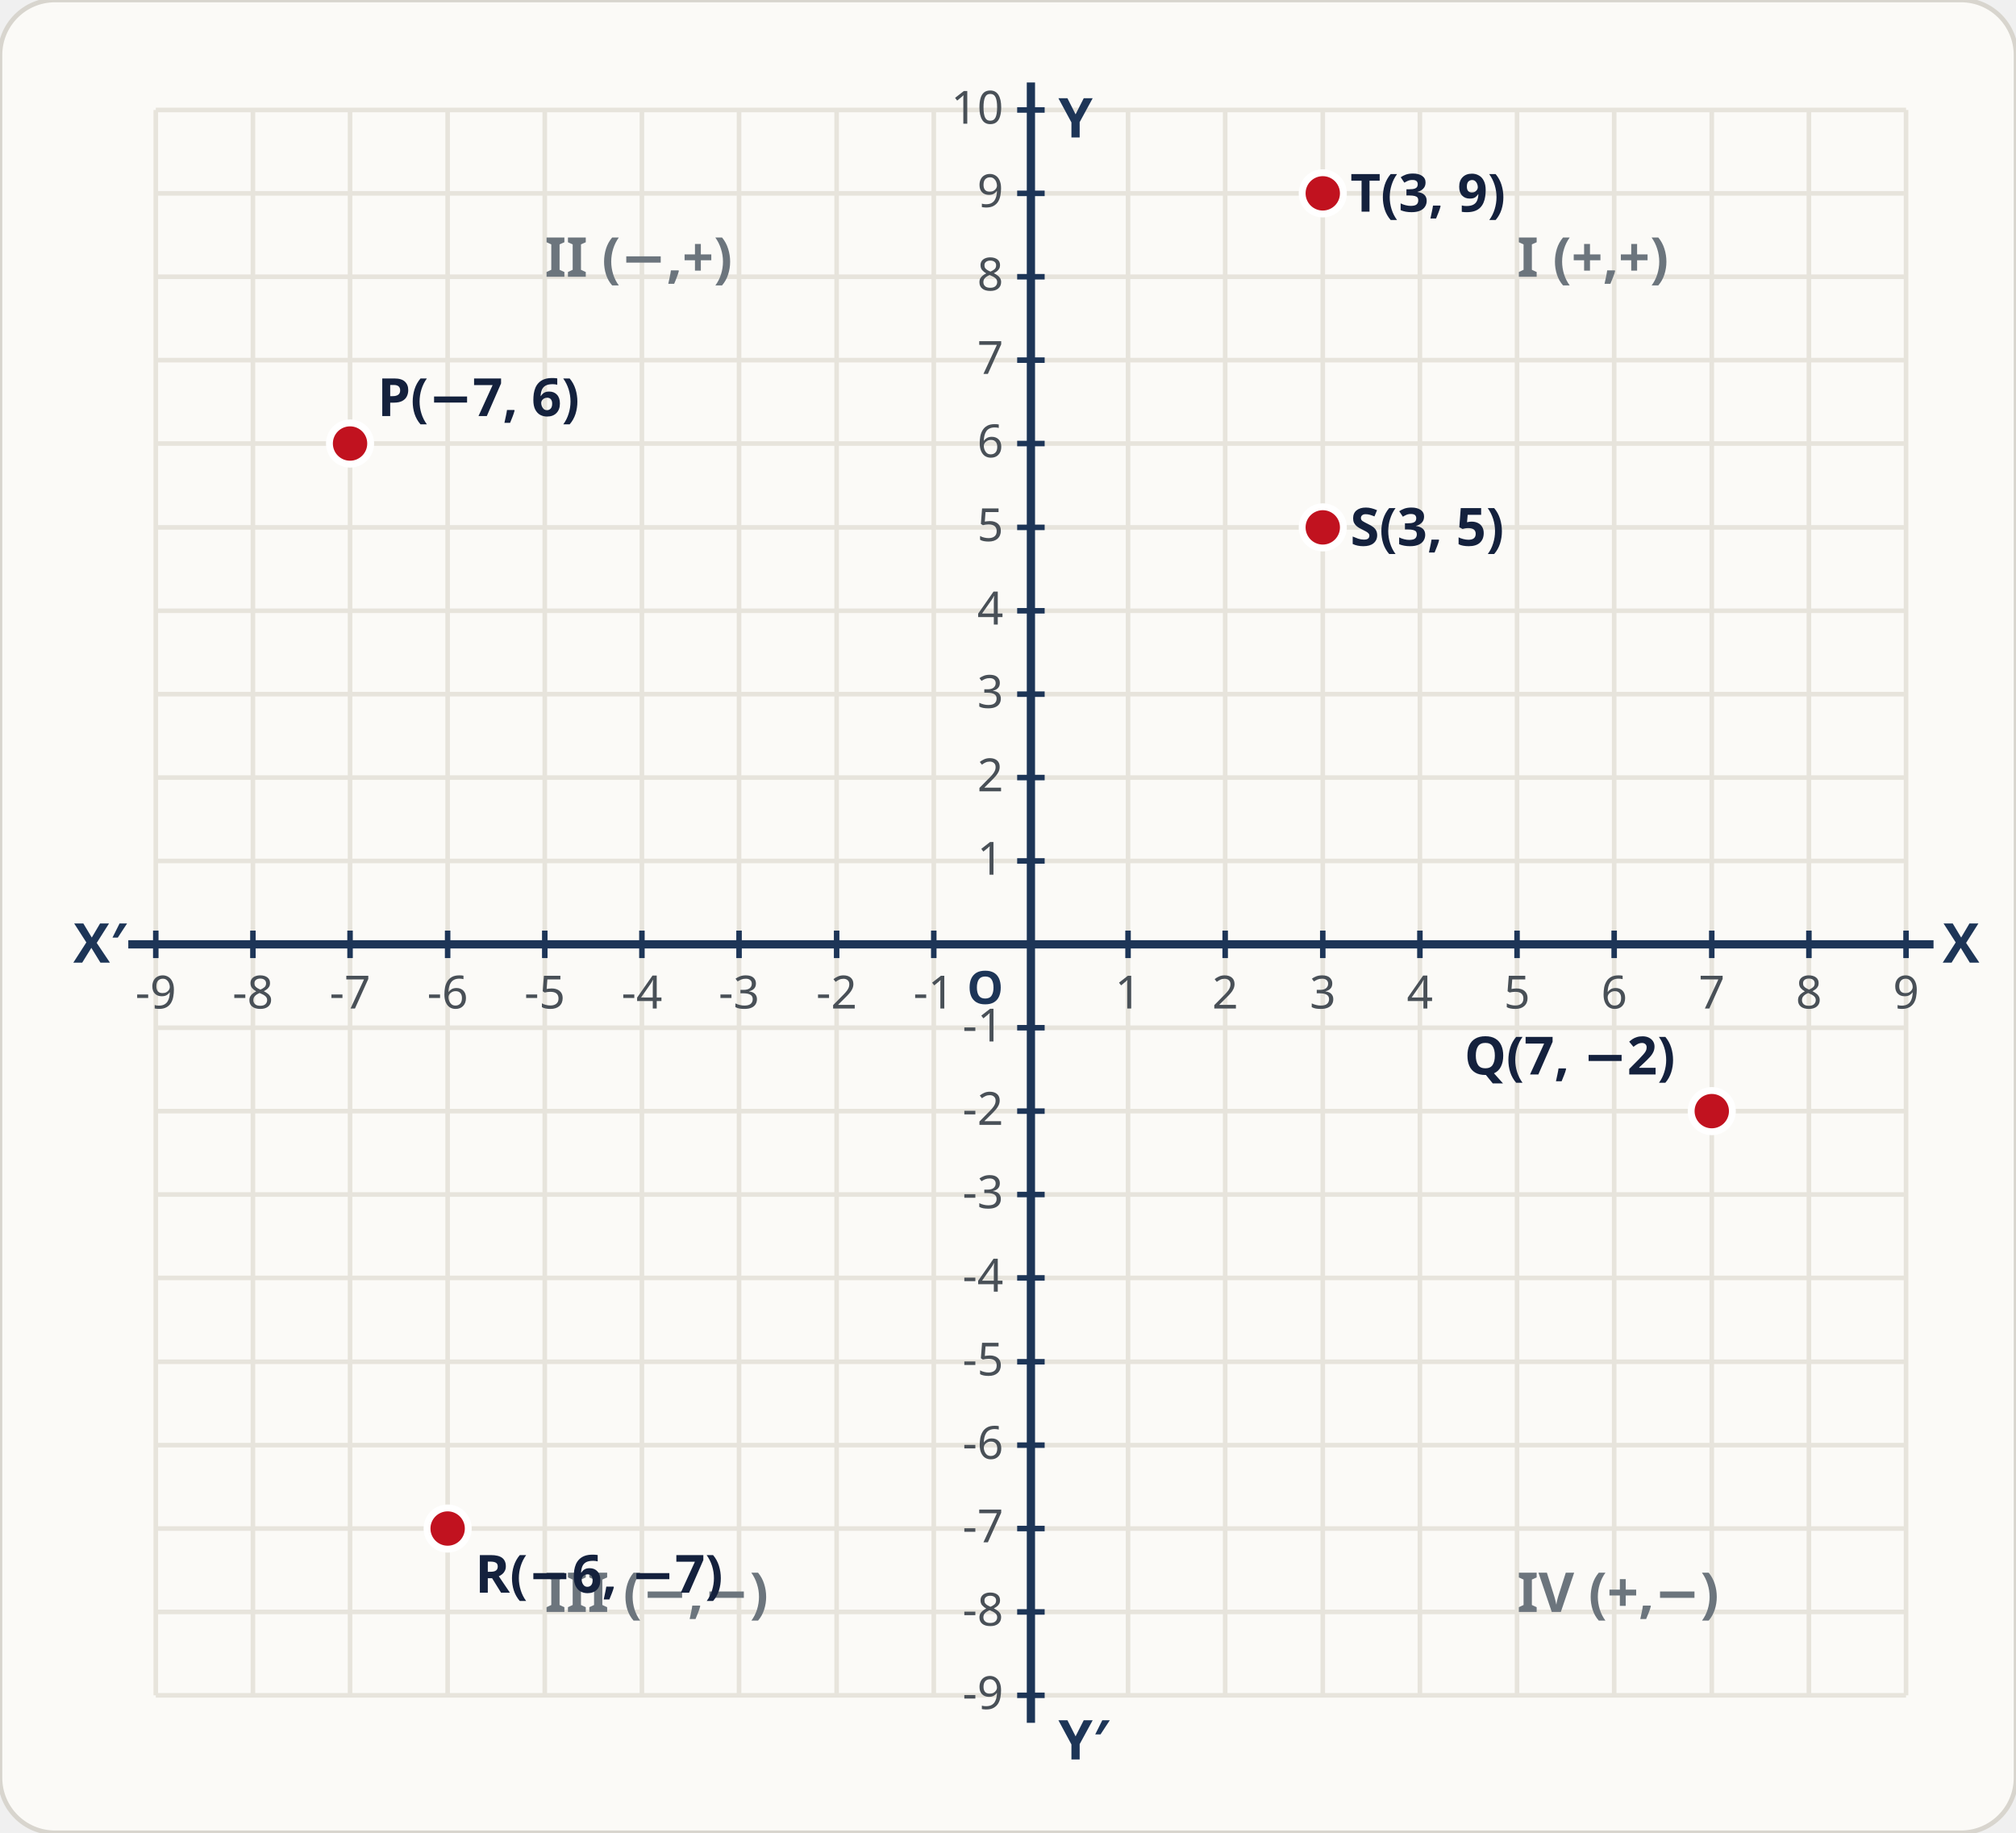
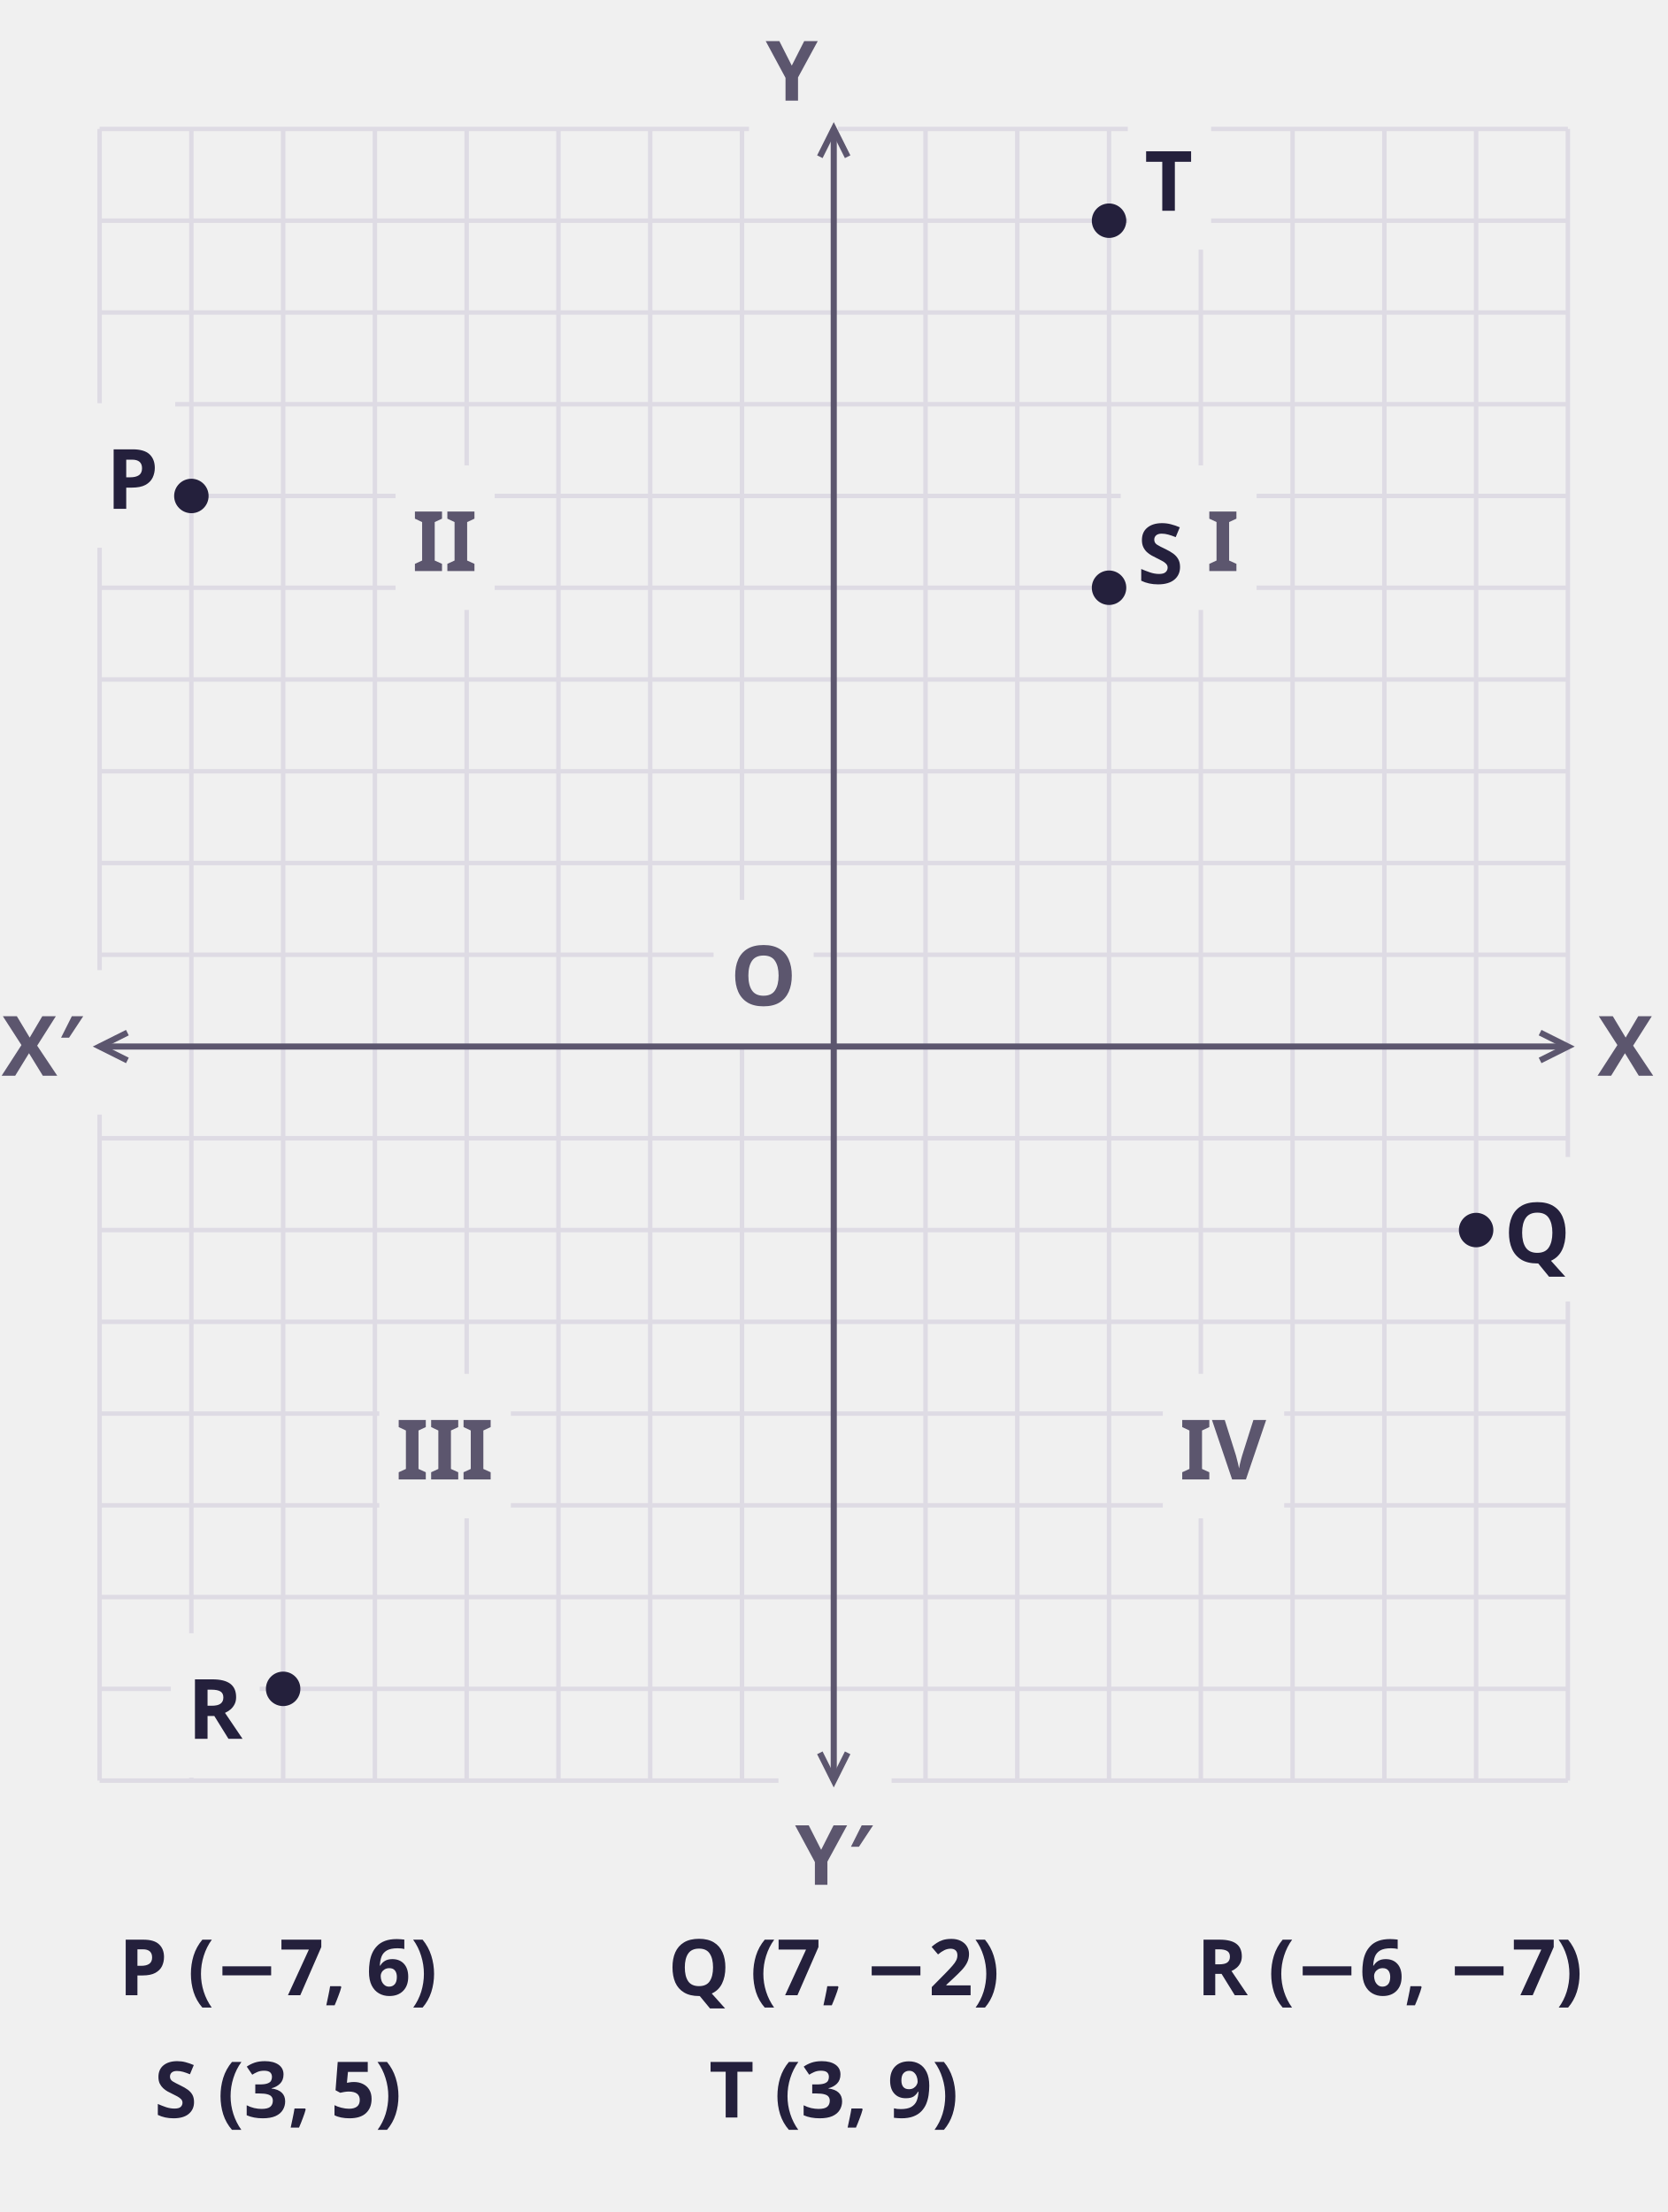
- <svg xmlns="http://www.w3.org/2000/svg" viewBox="0 0 440 400" width="440" height="400" role="img" aria-label="Coordinate plane showing P(-7,6), Q(7,-2), R(-6,-7), S(3,5) and T(3,9)">
-   <rect width="440" height="400" rx="12" fill="#fbfaf7" stroke="#d8d5ce" />
-   <line x1="34.0" y1="24" x2="34.0" y2="370" stroke="#e7e4dc" stroke-width="1" />
-   <line x1="55.2" y1="24" x2="55.2" y2="370" stroke="#e7e4dc" stroke-width="1" />
-   <line x1="76.4" y1="24" x2="76.4" y2="370" stroke="#e7e4dc" stroke-width="1" />
-   <line x1="97.7" y1="24" x2="97.7" y2="370" stroke="#e7e4dc" stroke-width="1" />
-   <line x1="118.9" y1="24" x2="118.9" y2="370" stroke="#e7e4dc" stroke-width="1" />
-   <line x1="140.1" y1="24" x2="140.1" y2="370" stroke="#e7e4dc" stroke-width="1" />
-   <line x1="161.3" y1="24" x2="161.3" y2="370" stroke="#e7e4dc" stroke-width="1" />
-   <line x1="182.6" y1="24" x2="182.6" y2="370" stroke="#e7e4dc" stroke-width="1" />
-   <line x1="203.8" y1="24" x2="203.8" y2="370" stroke="#e7e4dc" stroke-width="1" />
-   <line x1="225.0" y1="24" x2="225.0" y2="370" stroke="#e7e4dc" stroke-width="1" />
-   <line x1="246.2" y1="24" x2="246.2" y2="370" stroke="#e7e4dc" stroke-width="1" />
-   <line x1="267.4" y1="24" x2="267.4" y2="370" stroke="#e7e4dc" stroke-width="1" />
-   <line x1="288.7" y1="24" x2="288.7" y2="370" stroke="#e7e4dc" stroke-width="1" />
-   <line x1="309.9" y1="24" x2="309.9" y2="370" stroke="#e7e4dc" stroke-width="1" />
-   <line x1="331.1" y1="24" x2="331.1" y2="370" stroke="#e7e4dc" stroke-width="1" />
-   <line x1="352.3" y1="24" x2="352.3" y2="370" stroke="#e7e4dc" stroke-width="1" />
-   <line x1="373.6" y1="24" x2="373.6" y2="370" stroke="#e7e4dc" stroke-width="1" />
-   <line x1="394.8" y1="24" x2="394.8" y2="370" stroke="#e7e4dc" stroke-width="1" />
-   <line x1="416.0" y1="24" x2="416.0" y2="370" stroke="#e7e4dc" stroke-width="1" />
-   <line x1="34" y1="370.0" x2="416" y2="370.0" stroke="#e7e4dc" stroke-width="1" />
-   <line x1="34" y1="351.8" x2="416" y2="351.8" stroke="#e7e4dc" stroke-width="1" />
-   <line x1="34" y1="333.6" x2="416" y2="333.6" stroke="#e7e4dc" stroke-width="1" />
-   <line x1="34" y1="315.4" x2="416" y2="315.4" stroke="#e7e4dc" stroke-width="1" />
-   <line x1="34" y1="297.2" x2="416" y2="297.2" stroke="#e7e4dc" stroke-width="1" />
-   <line x1="34" y1="278.9" x2="416" y2="278.9" stroke="#e7e4dc" stroke-width="1" />
-   <line x1="34" y1="260.7" x2="416" y2="260.7" stroke="#e7e4dc" stroke-width="1" />
-   <line x1="34" y1="242.5" x2="416" y2="242.5" stroke="#e7e4dc" stroke-width="1" />
-   <line x1="34" y1="224.3" x2="416" y2="224.3" stroke="#e7e4dc" stroke-width="1" />
-   <line x1="34" y1="206.1" x2="416" y2="206.1" stroke="#e7e4dc" stroke-width="1" />
-   <line x1="34" y1="187.9" x2="416" y2="187.9" stroke="#e7e4dc" stroke-width="1" />
-   <line x1="34" y1="169.7" x2="416" y2="169.7" stroke="#e7e4dc" stroke-width="1" />
-   <line x1="34" y1="151.5" x2="416" y2="151.5" stroke="#e7e4dc" stroke-width="1" />
-   <line x1="34" y1="133.3" x2="416" y2="133.3" stroke="#e7e4dc" stroke-width="1" />
-   <line x1="34" y1="115.1" x2="416" y2="115.1" stroke="#e7e4dc" stroke-width="1" />
-   <line x1="34" y1="96.8" x2="416" y2="96.8" stroke="#e7e4dc" stroke-width="1" />
-   <line x1="34" y1="78.6" x2="416" y2="78.6" stroke="#e7e4dc" stroke-width="1" />
-   <line x1="34" y1="60.4" x2="416" y2="60.4" stroke="#e7e4dc" stroke-width="1" />
-   <line x1="34" y1="42.2" x2="416" y2="42.2" stroke="#e7e4dc" stroke-width="1" />
-   <line x1="34" y1="24.0" x2="416" y2="24.0" stroke="#e7e4dc" stroke-width="1" />
-   <line x1="225.0" y1="18" x2="225.0" y2="376" stroke="#1d3557" stroke-width="1.8" />
-   <text x="231.0" y="30" font-family="system-ui,sans-serif" font-size="12" font-weight="700" fill="#1d3557">Y</text>
-   <text x="231.0" y="384" font-family="system-ui,sans-serif" font-size="12" font-weight="700" fill="#1d3557">Y′</text>
-   <line x1="28" y1="206.1" x2="422" y2="206.1" stroke="#1d3557" stroke-width="1.8" />
-   <text x="424" y="210.1" font-family="system-ui,sans-serif" font-size="12" font-weight="700" fill="#1d3557">X</text>
-   <text x="16" y="210.1" font-family="system-ui,sans-serif" font-size="12" font-weight="700" fill="#1d3557">X′</text>
-   <line x1="34.0" y1="203.1" x2="34.0" y2="209.1" stroke="#1d3557" stroke-width="1.2" />
-   <text x="34.0" y="220.1" text-anchor="middle" font-family="system-ui,sans-serif" font-size="10" fill="#495057">-9</text>
-   <line x1="55.2" y1="203.1" x2="55.2" y2="209.1" stroke="#1d3557" stroke-width="1.2" />
-   <text x="55.2" y="220.1" text-anchor="middle" font-family="system-ui,sans-serif" font-size="10" fill="#495057">-8</text>
-   <line x1="76.4" y1="203.1" x2="76.4" y2="209.1" stroke="#1d3557" stroke-width="1.2" />
-   <text x="76.4" y="220.1" text-anchor="middle" font-family="system-ui,sans-serif" font-size="10" fill="#495057">-7</text>
-   <line x1="97.7" y1="203.1" x2="97.7" y2="209.1" stroke="#1d3557" stroke-width="1.2" />
-   <text x="97.7" y="220.1" text-anchor="middle" font-family="system-ui,sans-serif" font-size="10" fill="#495057">-6</text>
-   <line x1="118.9" y1="203.1" x2="118.9" y2="209.1" stroke="#1d3557" stroke-width="1.2" />
-   <text x="118.9" y="220.1" text-anchor="middle" font-family="system-ui,sans-serif" font-size="10" fill="#495057">-5</text>
-   <line x1="140.1" y1="203.1" x2="140.1" y2="209.1" stroke="#1d3557" stroke-width="1.2" />
-   <text x="140.1" y="220.1" text-anchor="middle" font-family="system-ui,sans-serif" font-size="10" fill="#495057">-4</text>
-   <line x1="161.3" y1="203.1" x2="161.3" y2="209.1" stroke="#1d3557" stroke-width="1.2" />
-   <text x="161.3" y="220.1" text-anchor="middle" font-family="system-ui,sans-serif" font-size="10" fill="#495057">-3</text>
-   <line x1="182.6" y1="203.1" x2="182.6" y2="209.1" stroke="#1d3557" stroke-width="1.2" />
-   <text x="182.6" y="220.1" text-anchor="middle" font-family="system-ui,sans-serif" font-size="10" fill="#495057">-2</text>
-   <line x1="203.8" y1="203.1" x2="203.8" y2="209.1" stroke="#1d3557" stroke-width="1.2" />
-   <text x="203.8" y="220.1" text-anchor="middle" font-family="system-ui,sans-serif" font-size="10" fill="#495057">-1</text>
-   <line x1="246.2" y1="203.1" x2="246.2" y2="209.1" stroke="#1d3557" stroke-width="1.2" />
-   <text x="246.2" y="220.1" text-anchor="middle" font-family="system-ui,sans-serif" font-size="10" fill="#495057">1</text>
-   <line x1="267.4" y1="203.1" x2="267.4" y2="209.1" stroke="#1d3557" stroke-width="1.2" />
-   <text x="267.4" y="220.1" text-anchor="middle" font-family="system-ui,sans-serif" font-size="10" fill="#495057">2</text>
-   <line x1="288.7" y1="203.1" x2="288.7" y2="209.1" stroke="#1d3557" stroke-width="1.2" />
-   <text x="288.7" y="220.1" text-anchor="middle" font-family="system-ui,sans-serif" font-size="10" fill="#495057">3</text>
-   <line x1="309.9" y1="203.1" x2="309.9" y2="209.1" stroke="#1d3557" stroke-width="1.2" />
-   <text x="309.9" y="220.1" text-anchor="middle" font-family="system-ui,sans-serif" font-size="10" fill="#495057">4</text>
-   <line x1="331.1" y1="203.1" x2="331.1" y2="209.1" stroke="#1d3557" stroke-width="1.2" />
-   <text x="331.1" y="220.1" text-anchor="middle" font-family="system-ui,sans-serif" font-size="10" fill="#495057">5</text>
-   <line x1="352.3" y1="203.1" x2="352.3" y2="209.1" stroke="#1d3557" stroke-width="1.2" />
-   <text x="352.3" y="220.1" text-anchor="middle" font-family="system-ui,sans-serif" font-size="10" fill="#495057">6</text>
-   <line x1="373.6" y1="203.1" x2="373.6" y2="209.1" stroke="#1d3557" stroke-width="1.2" />
-   <text x="373.6" y="220.1" text-anchor="middle" font-family="system-ui,sans-serif" font-size="10" fill="#495057">7</text>
-   <line x1="394.8" y1="203.1" x2="394.8" y2="209.1" stroke="#1d3557" stroke-width="1.2" />
-   <text x="394.8" y="220.1" text-anchor="middle" font-family="system-ui,sans-serif" font-size="10" fill="#495057">8</text>
-   <line x1="416.0" y1="203.1" x2="416.0" y2="209.1" stroke="#1d3557" stroke-width="1.2" />
-   <text x="416.0" y="220.1" text-anchor="middle" font-family="system-ui,sans-serif" font-size="10" fill="#495057">9</text>
-   <line x1="222.0" y1="370.0" x2="228.0" y2="370.0" stroke="#1d3557" stroke-width="1.2" />
-   <text x="219.0" y="373.0" text-anchor="end" font-family="system-ui,sans-serif" font-size="10" fill="#495057">-9</text>
-   <line x1="222.0" y1="351.8" x2="228.0" y2="351.8" stroke="#1d3557" stroke-width="1.2" />
-   <text x="219.0" y="354.8" text-anchor="end" font-family="system-ui,sans-serif" font-size="10" fill="#495057">-8</text>
-   <line x1="222.0" y1="333.6" x2="228.0" y2="333.6" stroke="#1d3557" stroke-width="1.2" />
-   <text x="219.0" y="336.6" text-anchor="end" font-family="system-ui,sans-serif" font-size="10" fill="#495057">-7</text>
-   <line x1="222.0" y1="315.4" x2="228.0" y2="315.4" stroke="#1d3557" stroke-width="1.2" />
-   <text x="219.0" y="318.4" text-anchor="end" font-family="system-ui,sans-serif" font-size="10" fill="#495057">-6</text>
-   <line x1="222.0" y1="297.2" x2="228.0" y2="297.2" stroke="#1d3557" stroke-width="1.2" />
-   <text x="219.0" y="300.2" text-anchor="end" font-family="system-ui,sans-serif" font-size="10" fill="#495057">-5</text>
-   <line x1="222.0" y1="278.9" x2="228.0" y2="278.9" stroke="#1d3557" stroke-width="1.2" />
-   <text x="219.0" y="281.9" text-anchor="end" font-family="system-ui,sans-serif" font-size="10" fill="#495057">-4</text>
-   <line x1="222.0" y1="260.7" x2="228.0" y2="260.7" stroke="#1d3557" stroke-width="1.2" />
-   <text x="219.0" y="263.7" text-anchor="end" font-family="system-ui,sans-serif" font-size="10" fill="#495057">-3</text>
-   <line x1="222.0" y1="242.5" x2="228.0" y2="242.5" stroke="#1d3557" stroke-width="1.2" />
-   <text x="219.0" y="245.5" text-anchor="end" font-family="system-ui,sans-serif" font-size="10" fill="#495057">-2</text>
-   <line x1="222.0" y1="224.3" x2="228.0" y2="224.3" stroke="#1d3557" stroke-width="1.2" />
-   <text x="219.0" y="227.3" text-anchor="end" font-family="system-ui,sans-serif" font-size="10" fill="#495057">-1</text>
-   <line x1="222.0" y1="187.9" x2="228.0" y2="187.9" stroke="#1d3557" stroke-width="1.2" />
-   <text x="219.0" y="190.9" text-anchor="end" font-family="system-ui,sans-serif" font-size="10" fill="#495057">1</text>
-   <line x1="222.0" y1="169.7" x2="228.0" y2="169.7" stroke="#1d3557" stroke-width="1.2" />
-   <text x="219.0" y="172.7" text-anchor="end" font-family="system-ui,sans-serif" font-size="10" fill="#495057">2</text>
-   <line x1="222.0" y1="151.5" x2="228.0" y2="151.5" stroke="#1d3557" stroke-width="1.2" />
-   <text x="219.0" y="154.5" text-anchor="end" font-family="system-ui,sans-serif" font-size="10" fill="#495057">3</text>
-   <line x1="222.0" y1="133.3" x2="228.0" y2="133.3" stroke="#1d3557" stroke-width="1.2" />
-   <text x="219.0" y="136.3" text-anchor="end" font-family="system-ui,sans-serif" font-size="10" fill="#495057">4</text>
-   <line x1="222.0" y1="115.1" x2="228.0" y2="115.1" stroke="#1d3557" stroke-width="1.2" />
-   <text x="219.0" y="118.1" text-anchor="end" font-family="system-ui,sans-serif" font-size="10" fill="#495057">5</text>
-   <line x1="222.0" y1="96.8" x2="228.0" y2="96.8" stroke="#1d3557" stroke-width="1.2" />
-   <text x="219.0" y="99.8" text-anchor="end" font-family="system-ui,sans-serif" font-size="10" fill="#495057">6</text>
-   <line x1="222.0" y1="78.6" x2="228.0" y2="78.6" stroke="#1d3557" stroke-width="1.2" />
-   <text x="219.0" y="81.6" text-anchor="end" font-family="system-ui,sans-serif" font-size="10" fill="#495057">7</text>
-   <line x1="222.0" y1="60.4" x2="228.0" y2="60.4" stroke="#1d3557" stroke-width="1.2" />
-   <text x="219.0" y="63.4" text-anchor="end" font-family="system-ui,sans-serif" font-size="10" fill="#495057">8</text>
-   <line x1="222.0" y1="42.2" x2="228.0" y2="42.2" stroke="#1d3557" stroke-width="1.2" />
-   <text x="219.0" y="45.2" text-anchor="end" font-family="system-ui,sans-serif" font-size="10" fill="#495057">9</text>
-   <line x1="222.0" y1="24.0" x2="228.0" y2="24.0" stroke="#1d3557" stroke-width="1.2" />
-   <text x="219.0" y="27.0" text-anchor="end" font-family="system-ui,sans-serif" font-size="10" fill="#495057">10</text>
-   <text x="219.0" y="219.1" text-anchor="end" font-family="system-ui,sans-serif" font-size="10" font-weight="600" fill="#1d3557">O</text>
-   <text x="331.1" y="60.4" font-family="system-ui,sans-serif" font-size="12" font-weight="700" fill="#6c757d">I (+,+)</text>
-   <text x="118.9" y="60.4" font-family="system-ui,sans-serif" font-size="12" font-weight="700" fill="#6c757d">II (−,+)</text>
-   <text x="118.9" y="351.8" font-family="system-ui,sans-serif" font-size="12" font-weight="700" fill="#6c757d">III (−,−)</text>
-   <text x="331.1" y="351.8" font-family="system-ui,sans-serif" font-size="12" font-weight="700" fill="#6c757d">IV (+,−)</text>
-   <circle cx="76.4" cy="96.8" r="4.5" fill="#c1121f" stroke="#ffffff" stroke-width="1.5" />
-   <text x="82.4" y="90.8" font-family="system-ui,sans-serif" font-size="11.5" font-weight="700" fill="#14213d">P(−7, 6)</text>
-   <circle cx="373.6" cy="242.5" r="4.5" fill="#c1121f" stroke="#ffffff" stroke-width="1.5" />
-   <text x="319.6" y="234.5" font-family="system-ui,sans-serif" font-size="11.5" font-weight="700" fill="#14213d">Q(7, −2)</text>
-   <circle cx="97.7" cy="333.6" r="4.5" fill="#c1121f" stroke="#ffffff" stroke-width="1.5" />
-   <text x="103.7" y="347.6" font-family="system-ui,sans-serif" font-size="11.5" font-weight="700" fill="#14213d">R(−6, −7)</text>
-   <circle cx="288.7" cy="115.1" r="4.5" fill="#c1121f" stroke="#ffffff" stroke-width="1.5" />
-   <text x="294.7" y="119.1" font-family="system-ui,sans-serif" font-size="11.5" font-weight="700" fill="#14213d">S(3, 5)</text>
-   <circle cx="288.7" cy="42.2" r="4.5" fill="#c1121f" stroke="#ffffff" stroke-width="1.5" />
-   <text x="294.7" y="46.2" font-family="system-ui,sans-serif" font-size="11.5" font-weight="700" fill="#14213d">T(3, 9)</text>
+ <svg xmlns="http://www.w3.org/2000/svg" role="img" font-family="system-ui, sans-serif" font-weight="550" aria-labelledby="t desc" viewBox="0 0 300 398">
+   <g aria-hidden="true" stroke="#dedbe4" stroke-width=".8">
+     <line x1="17.92" y1="23.2" x2="17.92" y2="72.55" />
+     <line x1="17.92" y1="98.55" x2="17.92" y2="174.55" />
+     <line x1="17.92" y1="200.55" x2="17.92" y2="320.38" />
+     <line x1="34.43" y1="23.2" x2="34.43" y2="293.864" />
+     <line x1="34.43" y1="319.864" x2="34.43" y2="320.38" />
+     <line x1="50.94" y1="23.2" x2="50.94" y2="320.38" />
+     <line x1="67.45" y1="23.2" x2="67.45" y2="320.38" />
+     <line x1="83.96" y1="23.2" x2="83.96" y2="83.745" />
+     <line x1="83.96" y1="109.745" x2="83.96" y2="247.194" />
+     <line x1="83.96" y1="273.194" x2="83.96" y2="320.38" />
+     <line x1="100.47" y1="23.2" x2="100.47" y2="320.38" />
+     <line x1="116.98" y1="23.2" x2="116.98" y2="320.38" />
+     <line x1="133.49" y1="23.2" x2="133.49" y2="161.91" />
+     <line x1="133.49" y1="187.91" x2="133.49" y2="320.38" />
+     <line x1="166.51" y1="23.2" x2="166.51" y2="320.38" />
+     <line x1="183.02" y1="23.2" x2="183.02" y2="320.38" />
+     <line x1="199.53" y1="23.2" x2="199.53" y2="320.38" />
+     <line x1="216.04" y1="44.923" x2="216.04" y2="83.745" />
+     <line x1="216.04" y1="109.745" x2="216.04" y2="247.194" />
+     <line x1="216.04" y1="273.194" x2="216.04" y2="320.38" />
+     <line x1="232.55" y1="23.2" x2="232.55" y2="320.38" />
+     <line x1="249.06" y1="23.2" x2="249.06" y2="320.38" />
+     <line x1="265.57" y1="23.2" x2="265.57" y2="320.38" />
+     <line x1="282.08" y1="23.2" x2="282.08" y2="208.173" />
+     <line x1="282.08" y1="234.173" x2="282.08" y2="320.38" />
+     <line x1="17.92" y1="320.38" x2="140.047" y2="320.38" />
+     <line x1="160.407" y1="320.38" x2="282.08" y2="320.38" />
+     <line x1="17.92" y1="303.87" x2="30.729" y2="303.87" />
+     <line x1="46.729" y1="303.87" x2="282.08" y2="303.87" />
+     <line x1="17.92" y1="287.36" x2="282.08" y2="287.36" />
+     <line x1="17.92" y1="270.85" x2="68.24" y2="270.85" />
+     <line x1="91.91" y1="270.85" x2="209.206" y2="270.85" />
+     <line x1="231.041" y1="270.85" x2="282.08" y2="270.85" />
+     <line x1="17.92" y1="254.34" x2="68.24" y2="254.34" />
+     <line x1="91.91" y1="254.34" x2="209.206" y2="254.34" />
+     <line x1="231.041" y1="254.34" x2="282.08" y2="254.34" />
+     <line x1="17.92" y1="237.83" x2="282.08" y2="237.83" />
+     <line x1="17.92" y1="221.32" x2="267.596" y2="221.32" />
+     <line x1="17.92" y1="204.81" x2="282.08" y2="204.81" />
+     <line x1="17.92" y1="171.79" x2="128.383" y2="171.79" />
+     <line x1="146.383" y1="171.79" x2="282.08" y2="171.79" />
+     <line x1="17.92" y1="155.28" x2="282.08" y2="155.28" />
+     <line x1="17.92" y1="138.77" x2="282.08" y2="138.77" />
+     <line x1="17.92" y1="122.26" x2="282.08" y2="122.26" />
+     <line x1="17.92" y1="105.75" x2="71.162" y2="105.75" />
+     <line x1="88.997" y1="105.75" x2="201.631" y2="105.75" />
+     <line x1="226.081" y1="105.75" x2="282.08" y2="105.75" />
+     <line x1="31.522" y1="89.24" x2="71.162" y2="89.24" />
+     <line x1="88.997" y1="89.24" x2="201.631" y2="89.24" />
+     <line x1="226.081" y1="89.24" x2="282.08" y2="89.24" />
+     <line x1="31.522" y1="72.73" x2="282.08" y2="72.73" />
+     <line x1="17.92" y1="56.22" x2="282.08" y2="56.22" />
+     <line x1="17.92" y1="39.71" x2="202.899" y2="39.71" />
+     <line x1="217.899" y1="39.71" x2="282.08" y2="39.71" />
+     <line x1="17.92" y1="23.2" x2="134.753" y2="23.2" />
+     <line x1="150.753" y1="23.2" x2="202.899" y2="23.2" />
+     <line x1="217.899" y1="23.2" x2="282.08" y2="23.2" />
+   </g>
+   <line x1="17.92" y1="188.3" x2="282.08" y2="188.3" stroke="#5c566e" stroke-width="1.1" data-dg-obstacle="X-axis" />
+   <polyline points="277.08,190.8 282.08,188.3 277.08,185.8" fill="none" stroke="#5c566e" stroke-width="1.1" data-dg-obstacle="X-arrow" />
+   <polyline points="22.92,185.8 17.92,188.3 22.92,190.8" fill="none" stroke="#5c566e" stroke-width="1.1" data-dg-obstacle="X′-arrow" />
+   <line x1="150" y1="320.38" x2="150" y2="23.2" stroke="#5c566e" stroke-width="1.1" data-dg-obstacle="Y-axis" />
+   <polyline points="152.5,28.2 150,23.2 147.5,28.2" fill="none" stroke="#5c566e" stroke-width="1.1" data-dg-obstacle="Y-arrow" />
+   <polyline points="147.5,315.38 150,320.38 152.5,315.38" fill="none" stroke="#5c566e" stroke-width="1.1" data-dg-obstacle="Y′-arrow" />
+   <circle cx="34.43" cy="89.24" r="3.1" fill="#24203c" data-dg-obstacle="point-P" data-dg-fill="" data-dg-point="P" />
+   <circle cx="265.57" cy="221.32" r="3.1" fill="#24203c" data-dg-obstacle="point-Q" data-dg-fill="" data-dg-point="Q" />
+   <circle cx="50.94" cy="303.87" r="3.1" fill="#24203c" data-dg-obstacle="point-R" data-dg-fill="" data-dg-point="R" />
+   <circle cx="199.53" cy="105.75" r="3.1" fill="#24203c" data-dg-obstacle="point-S" data-dg-fill="" data-dg-point="S" />
+   <circle cx="199.53" cy="39.71" r="3.1" fill="#24203c" data-dg-obstacle="point-T" data-dg-fill="" data-dg-point="T" />
+   <text text-anchor="middle" dy=".35em" fill="#5c566e" data-dg-label="X" data-dg-font="vertex" x="292.43" y="188.3" font-size="15">X</text>
+   <text text-anchor="middle" dy=".35em" fill="#5c566e" data-dg-label="X′" data-dg-font="vertex" x="7.57" y="188.3" font-size="15">X′</text>
+   <text text-anchor="middle" dy=".35em" fill="#5c566e" data-dg-label="Y" data-dg-font="vertex" x="142.44" y="12.85" font-size="15">Y</text>
+   <text text-anchor="middle" dy=".35em" fill="#5c566e" data-dg-label="Y′" data-dg-font="vertex" x="150" y="333.88" font-size="15">Y′</text>
+   <text text-anchor="middle" dy=".35em" fill="#5c566e" data-dg-label="O" data-dg-font="vertex" x="137.36" y="175.66" font-size="15">O</text>
+   <text text-anchor="middle" dy=".35em" fill="#5c566e" data-dg-label="I" data-dg-font="vertex" x="220.002" y="97.495" font-size="15">I</text>
+   <text text-anchor="middle" dy=".35em" fill="#5c566e" data-dg-label="II" data-dg-font="vertex" x="79.998" y="97.495" font-size="15">II</text>
+   <text text-anchor="middle" dy=".35em" fill="#5c566e" data-dg-label="III" data-dg-font="vertex" x="79.998" y="260.944" font-size="15">III</text>
+   <text text-anchor="middle" dy=".35em" fill="#5c566e" data-dg-label="IV" data-dg-font="vertex" x="220.002" y="260.944" font-size="15">IV</text>
+   <text text-anchor="middle" dy=".35em" fill="#24203c" data-dg-label="P" data-dg-font="vertex" x="23.811" y="86.3" font-size="15">P</text>
+   <text text-anchor="middle" dy=".35em" fill="#24203c" data-dg-label="Q" data-dg-font="vertex" x="276.572" y="221.923" font-size="15">Q</text>
+   <text text-anchor="middle" dy=".35em" fill="#24203c" data-dg-label="R" data-dg-font="vertex" x="38.682" y="307.614" font-size="15">R</text>
+   <text text-anchor="middle" dy=".35em" fill="#24203c" data-dg-label="S" data-dg-font="vertex" x="208.764" y="99.738" font-size="15">S</text>
+   <text text-anchor="middle" dy=".35em" fill="#24203c" data-dg-label="T" data-dg-font="vertex" x="210.243" y="32.673" font-size="15">T</text>
+   <text x="50" y="359" text-anchor="middle" font-size="14" fill="#24203c">P (−7, 6)</text>
+   <text x="150" y="359" text-anchor="middle" font-size="14" fill="#24203c">Q (7, −2)</text>
+   <text x="250" y="359" text-anchor="middle" font-size="14" fill="#24203c">R (−6, −7)</text>
+   <text x="50" y="381" text-anchor="middle" font-size="14" fill="#24203c">S (3, 5)</text>
+   <text x="150" y="381" text-anchor="middle" font-size="14" fill="#24203c">T (3, 9)</text>
</svg>
